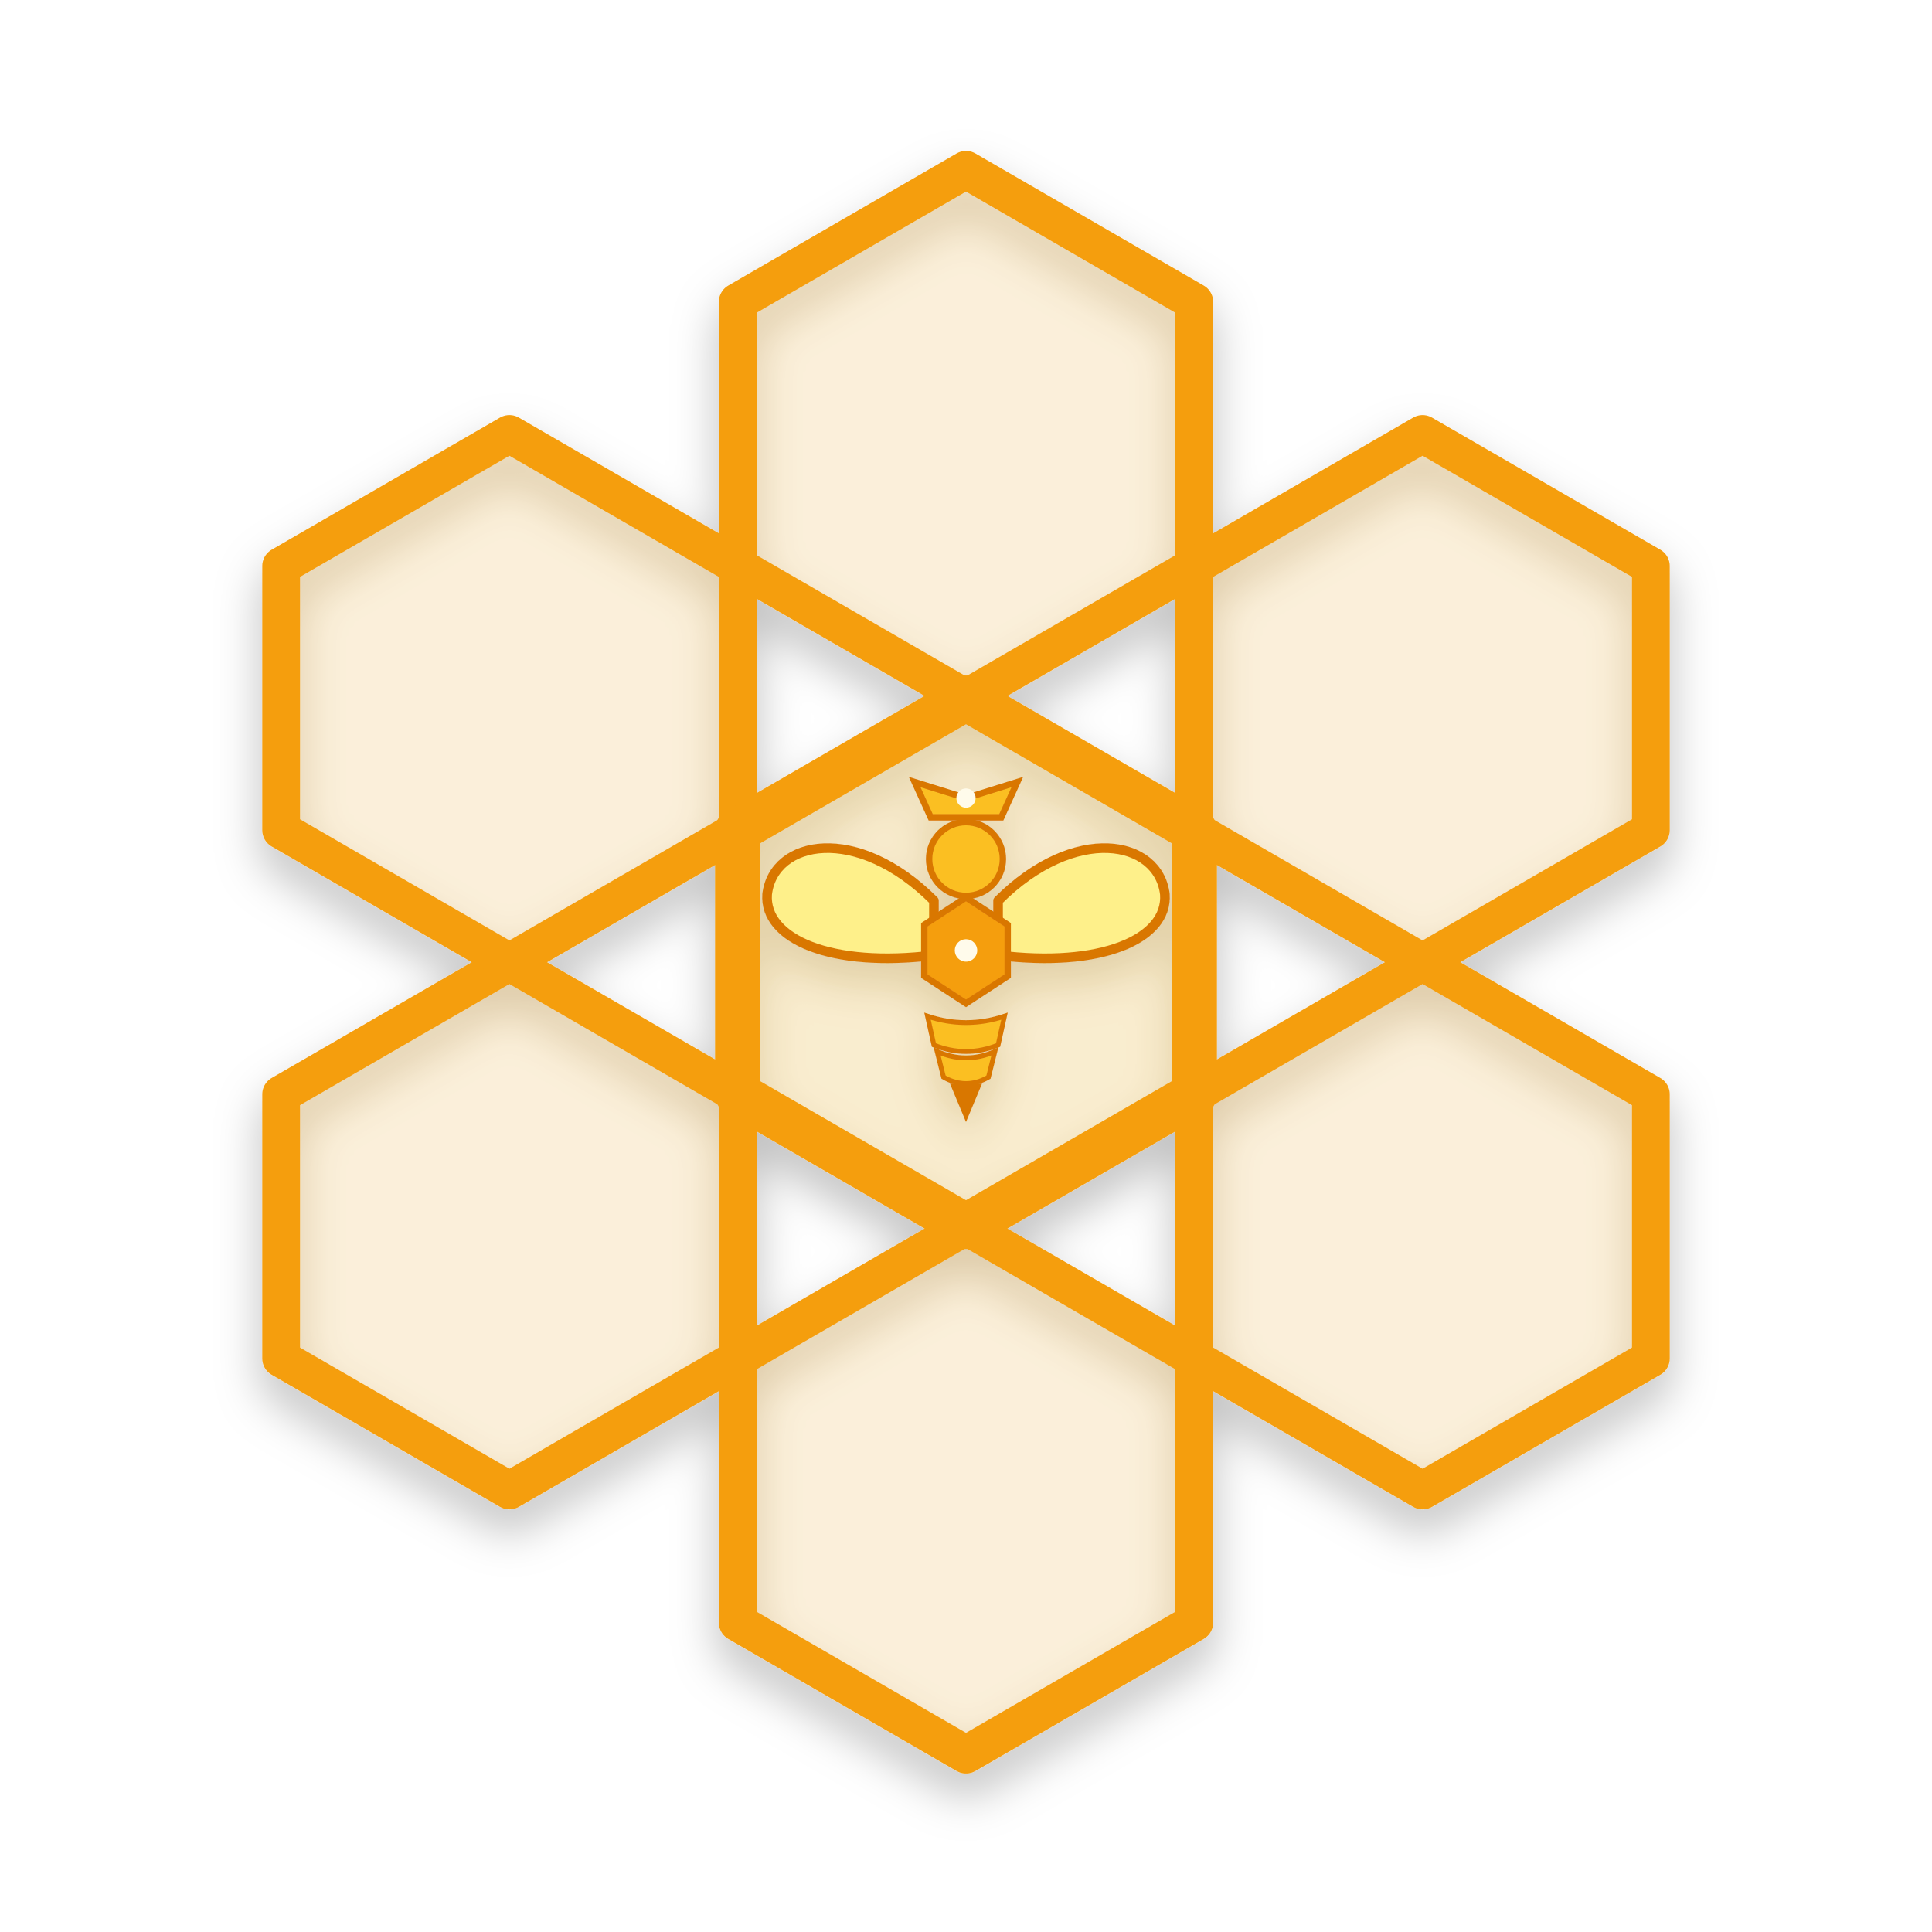
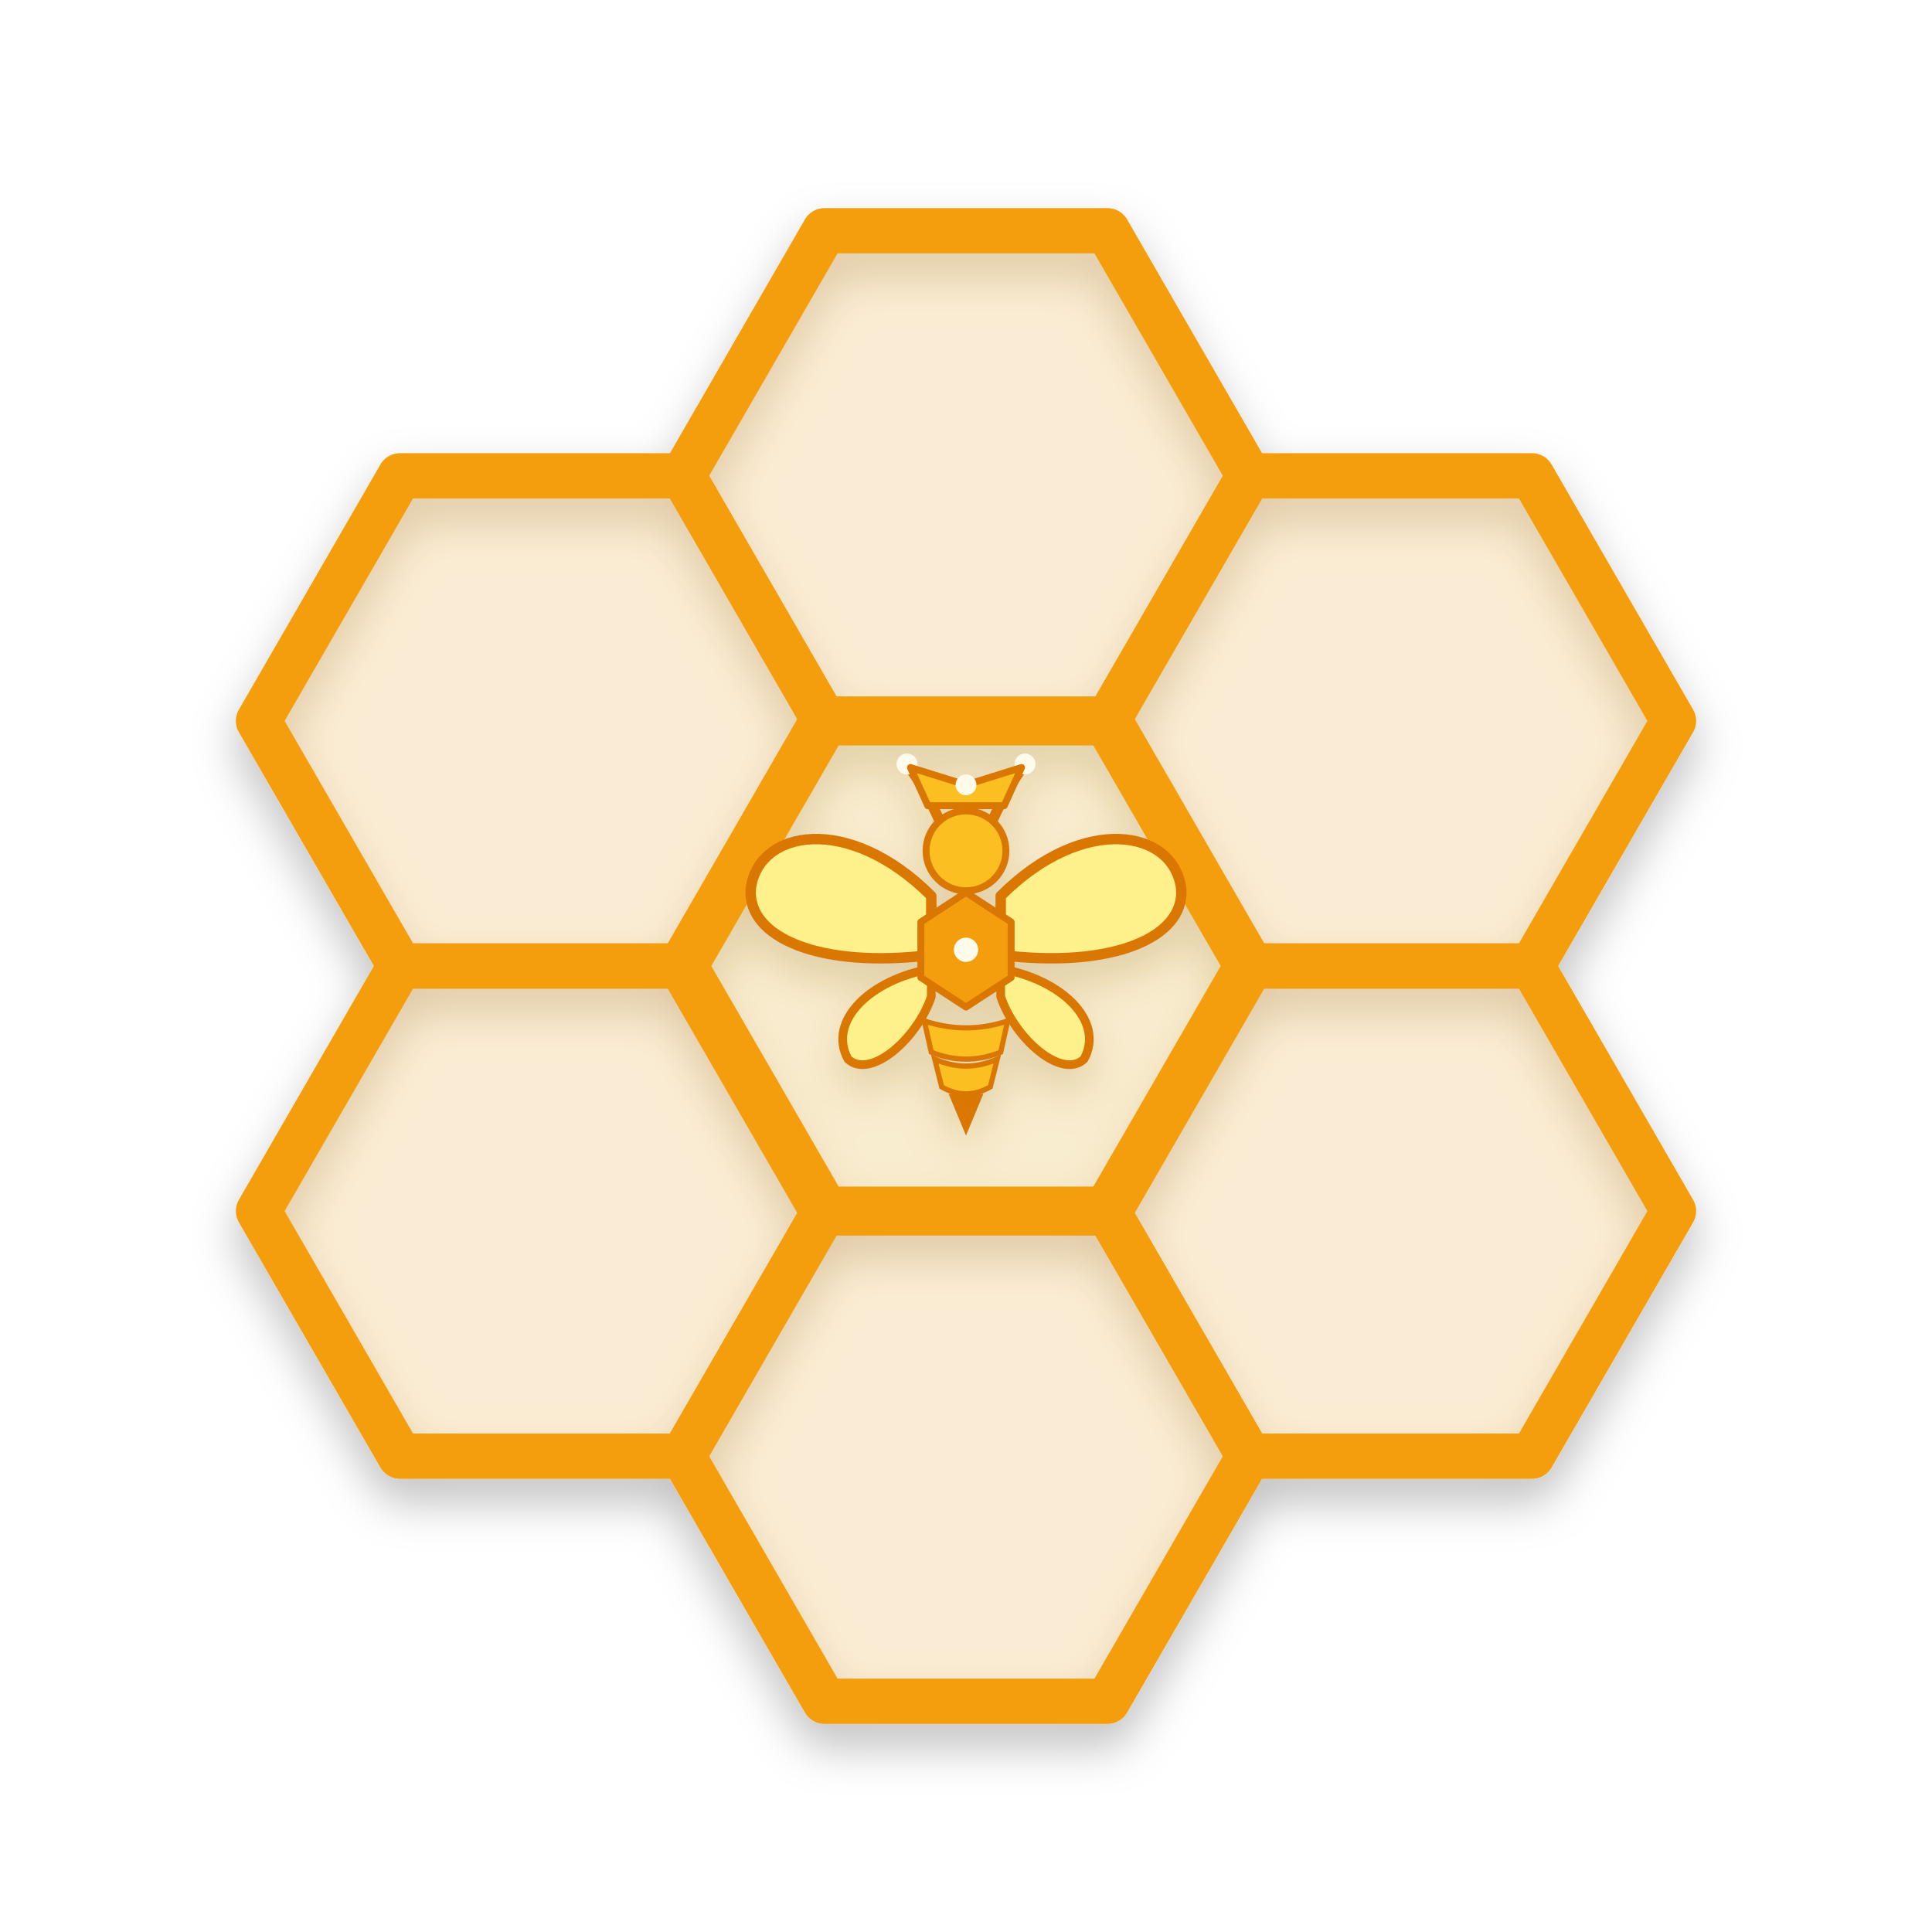
<svg xmlns="http://www.w3.org/2000/svg" width="1024" height="1024" viewBox="0 0 1024 1024">
  <defs>
-     <filter id="liftShadow7" x="-20%" y="-20%" width="140%" height="140%">
+     <filter id="liftShadowClassic" x="-20%" y="-20%" width="140%" height="140%">
      <feDropShadow dx="0" dy="12" stdDeviation="12" flood-color="#000000" flood-opacity="0.26" />
    </filter>
  </defs>
-   <g filter="url(#liftShadow7)">
-     <g fill="#F59E0B" fill-opacity="0.12" stroke="#F59E0B" stroke-width="20" stroke-linejoin="round" stroke-linecap="round">
-       <polygon points="512,90 633,160 633,300 512,370 391,300 391,160" />
-       <polygon points="754,230 875,300 875,440 754,510 633,440 633,300" />
-       <polygon points="754,510 875,580 875,720 754,790 633,720 633,580" />
-       <polygon points="512,650 633,720 633,860 512,930 391,860 391,720" />
-       <polygon points="270,510 391,580 391,720 270,790 149,720 149,580" />
-       <polygon points="270,230 391,300 391,440 270,510 149,440 149,300" />
-     </g>
-     <polygon points="512,370 633,440 633,580 512,650 391,580 391,440" fill="#FBBF24" fill-opacity="0.18" stroke="#F59E0B" stroke-width="24" stroke-linejoin="round" />
-     <g transform="translate(512, 508) scale(0.85) translate(0, -6)">
+   <g filter="url(#liftShadowClassic)">
+     <polygon points="437,122.3 587,122.3 662,252.2 587,382.1 437,382.1 362,252.2" fill="#F59E0B" fill-opacity="0.14" stroke="#F59E0B" stroke-width="24" stroke-linejoin="round" stroke-linecap="round" />
+     <polygon points="662,252.2 812,252.2 887,382.1 812,512 662,512 587,382.1" fill="#F59E0B" fill-opacity="0.14" stroke="#F59E0B" stroke-width="24" stroke-linejoin="round" stroke-linecap="round" />
+     <polygon points="662,512 812,512 887,641.9 812,771.8 662,771.8 587,641.9" fill="#F59E0B" fill-opacity="0.14" stroke="#F59E0B" stroke-width="24" stroke-linejoin="round" stroke-linecap="round" />
+     <polygon points="437,641.9 587,641.9 662,771.8 587,901.7 437,901.7 362,771.8" fill="#F59E0B" fill-opacity="0.14" stroke="#F59E0B" stroke-width="24" stroke-linejoin="round" stroke-linecap="round" />
+     <polygon points="212,512 362,512 437,641.9 362,771.8 212,771.8 137,641.9" fill="#F59E0B" fill-opacity="0.14" stroke="#F59E0B" stroke-width="24" stroke-linejoin="round" stroke-linecap="round" />
+     <polygon points="212,252.2 362,252.2 437,382.1 362,512 212,512 137,382.1" fill="#F59E0B" fill-opacity="0.14" stroke="#F59E0B" stroke-width="24" stroke-linejoin="round" stroke-linecap="round" />
+     <polygon points="437,382.1 587,382.1 662,512 587,641.9 437,641.9 362,512" fill="#FBBF24" fill-opacity="0.18" stroke="#F59E0B" stroke-width="26" stroke-linejoin="round" stroke-linecap="round" />
+     <g transform="translate(512, 508) scale(0.92) translate(0, -6)">
      <path d="M -20,-30 C -68,-78 -120,-68 -124,-34 C -126,-6 -84,12 -20,4 Z" fill="#FEF08A" stroke="#D97706" stroke-width="6" stroke-linejoin="round" />
+       <path d="M -20,12 C -55,18 -80,42 -68,64 C -55,76 -28,52 -20,28 Z" fill="#FEF08A" stroke="#D97706" stroke-width="5" stroke-linejoin="round" />
      <path d="M 20,-30 C 68,-78 120,-68 124,-34 C 126,-6 84,12 20,4 Z" fill="#FEF08A" stroke="#D97706" stroke-width="6" stroke-linejoin="round" />
-       <polygon points="-22,-82 -32,-104 0,-94 32,-104 22,-82" fill="#FBBF24" stroke="#D97706" stroke-width="4" />
+       <path d="M 20,12 C 55,18 80,42 68,64 C 55,76 28,52 20,28 Z" fill="#FEF08A" stroke="#D97706" stroke-width="5" stroke-linejoin="round" />
+       <path d="M -12,-66 Q -22,-90 -34,-106" fill="none" stroke="#D97706" stroke-width="6" stroke-linecap="round" />
+       <circle cx="-34" cy="-106" r="6" fill="#FFFBEB" />
+       <path d="M 12,-66 Q 22,-90 34,-106" fill="none" stroke="#D97706" stroke-width="6" stroke-linecap="round" />
+       <circle cx="34" cy="-106" r="6" fill="#FFFBEB" />
+       <polygon points="-22,-82 -32,-104 0,-94 32,-104 22,-82" fill="#FBBF24" stroke="#D97706" stroke-width="4" stroke-linejoin="round" />
      <circle cx="0" cy="-94" r="6" fill="#FFFBEB" />
      <circle cx="0" cy="-56" r="23" fill="#FBBF24" stroke="#D97706" stroke-width="4" />
-       <polygon points="0,-32 26,-15 26,17 0,34 -26,17 -26,-15" fill="#F59E0B" stroke="#D97706" stroke-width="4" />
+       <polygon points="0,-32 26,-15 26,17 0,34 -26,17 -26,-15" fill="#F59E0B" stroke="#D97706" stroke-width="4" stroke-linejoin="round" />
      <circle cx="0" cy="1" r="7" fill="#FFFBEB" />
      <path d="M -24,42 Q 0,50 24,42 L 20,60 Q 0,68 -20,60 Z" fill="#FBBF24" stroke="#D97706" stroke-width="3" />
      <path d="M -18,64 Q 0,72 18,64 L 14,80 Q 0,88 -14,80 Z" fill="#FBBF24" stroke="#D97706" stroke-width="3" />
      <polygon points="-10,84 10,84 0,108" fill="#D97706" />
    </g>
  </g>
</svg>
